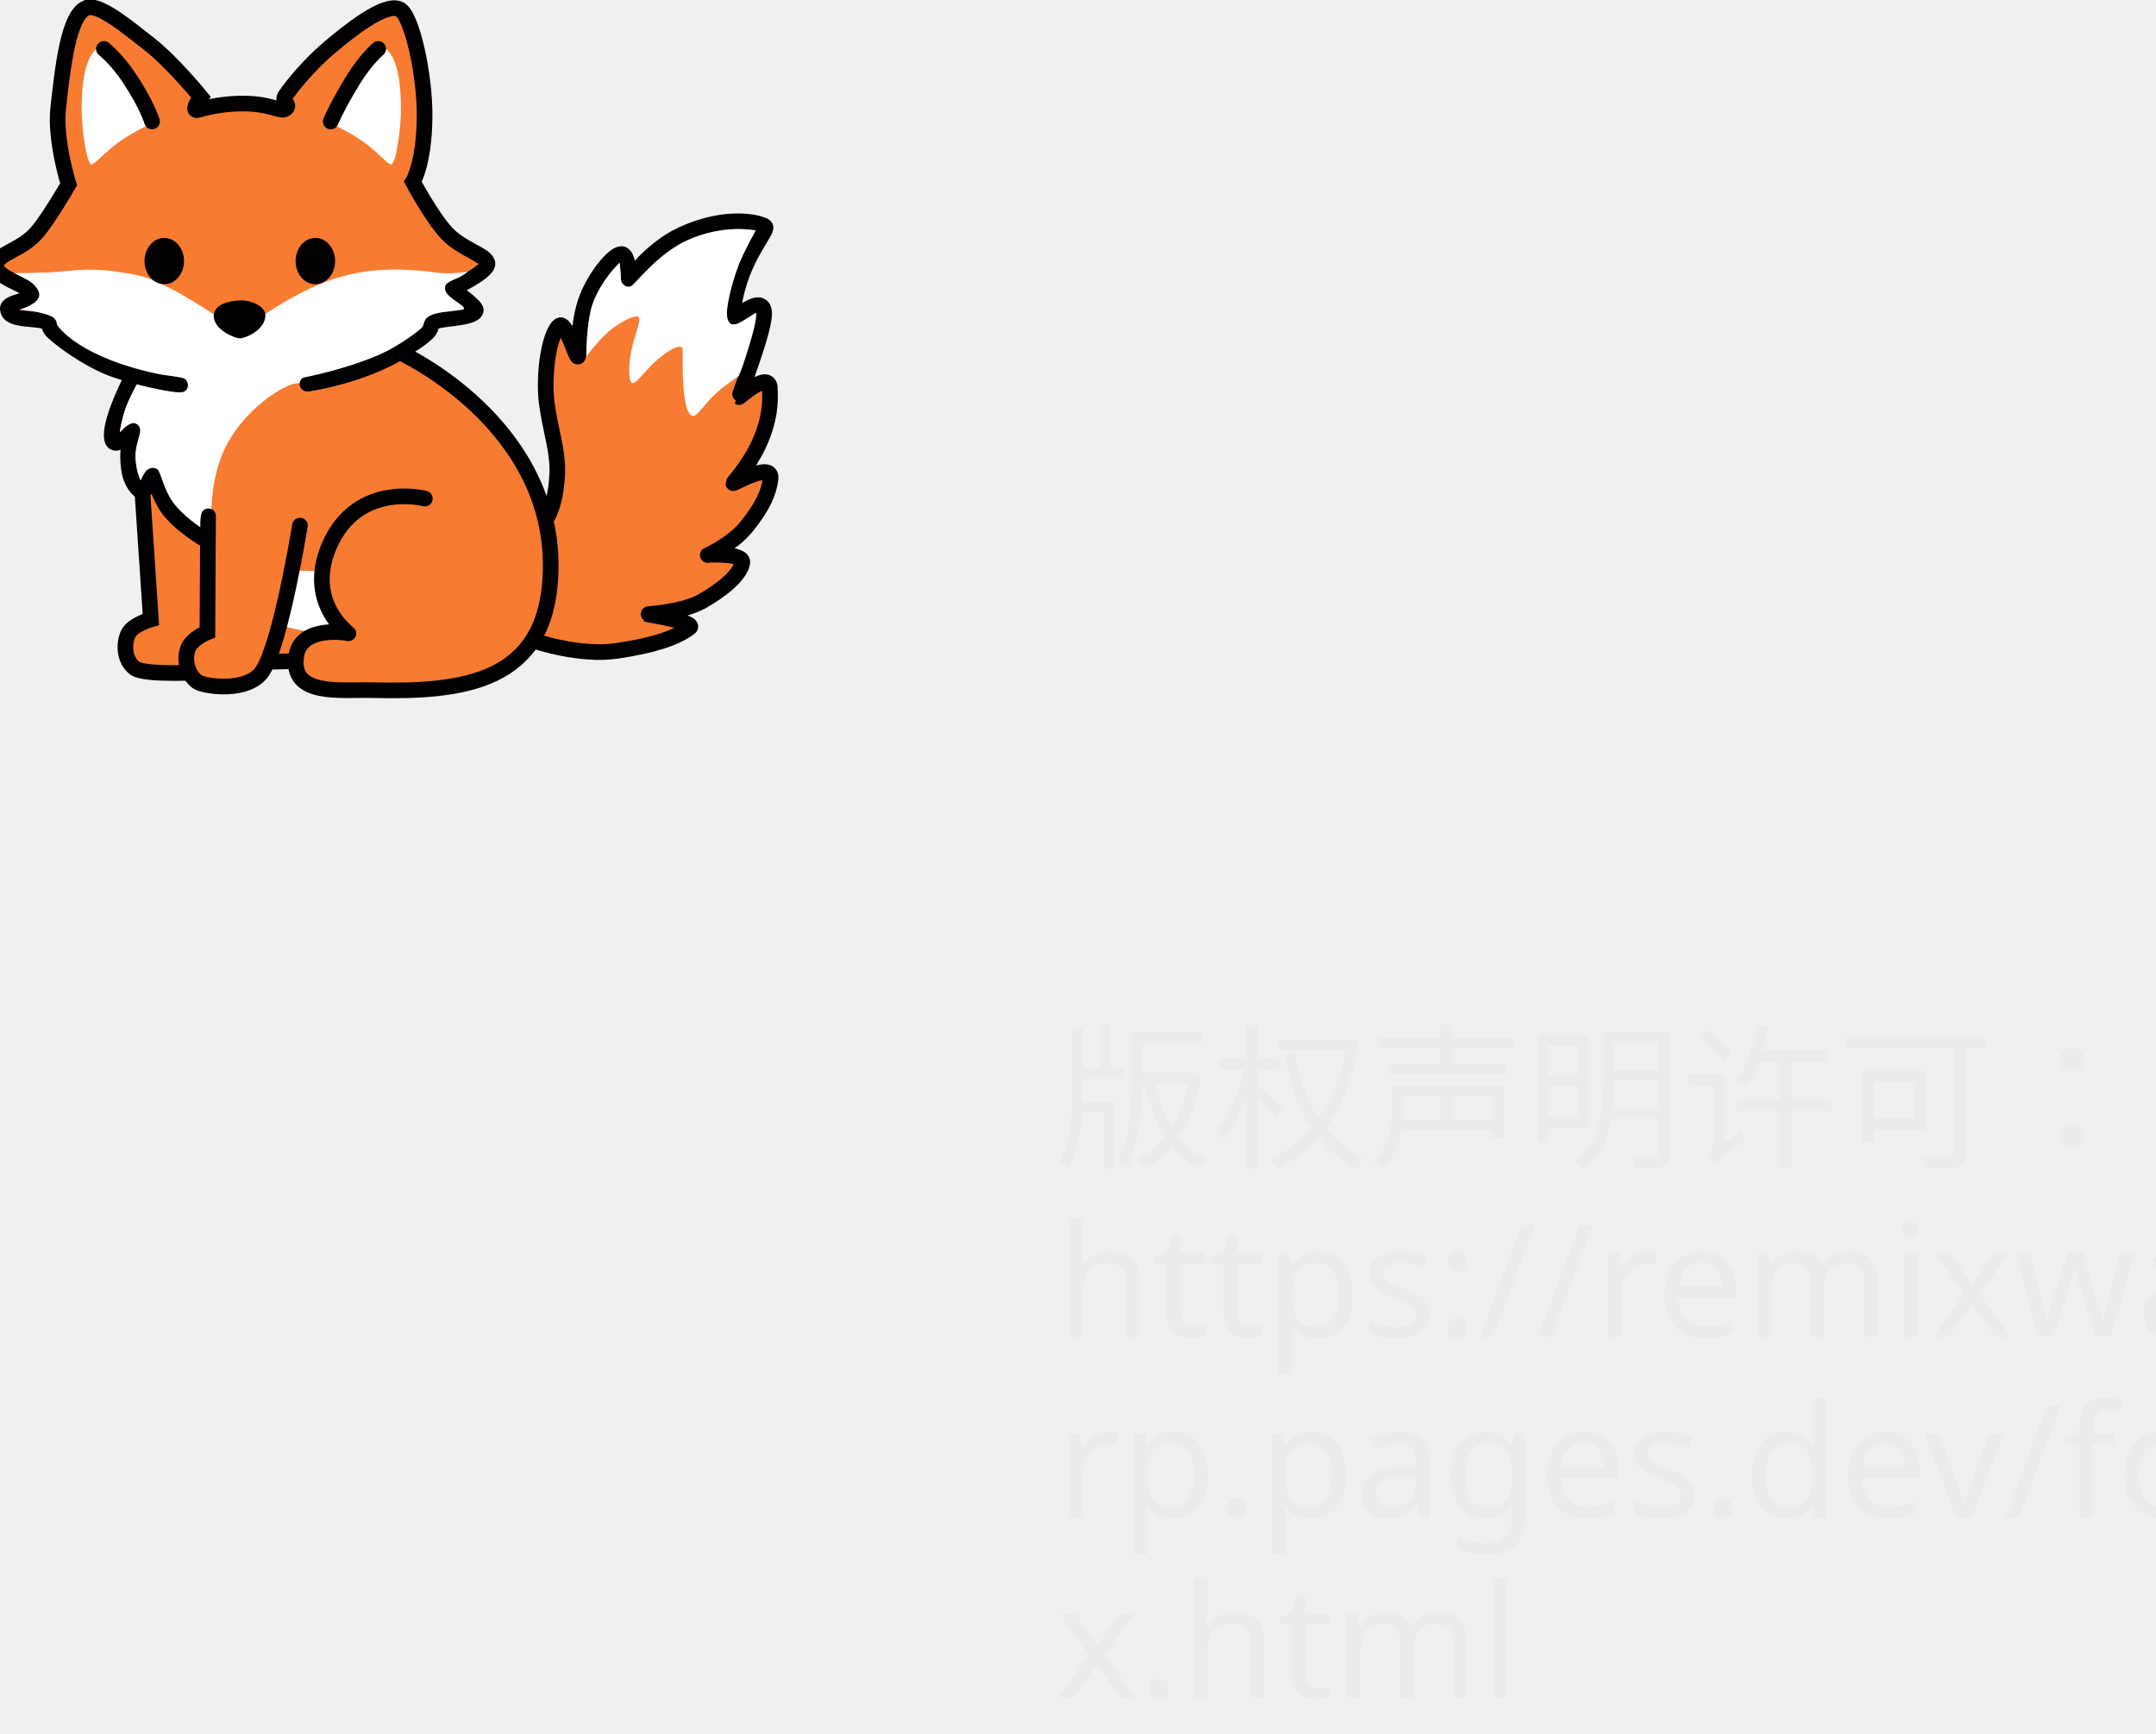
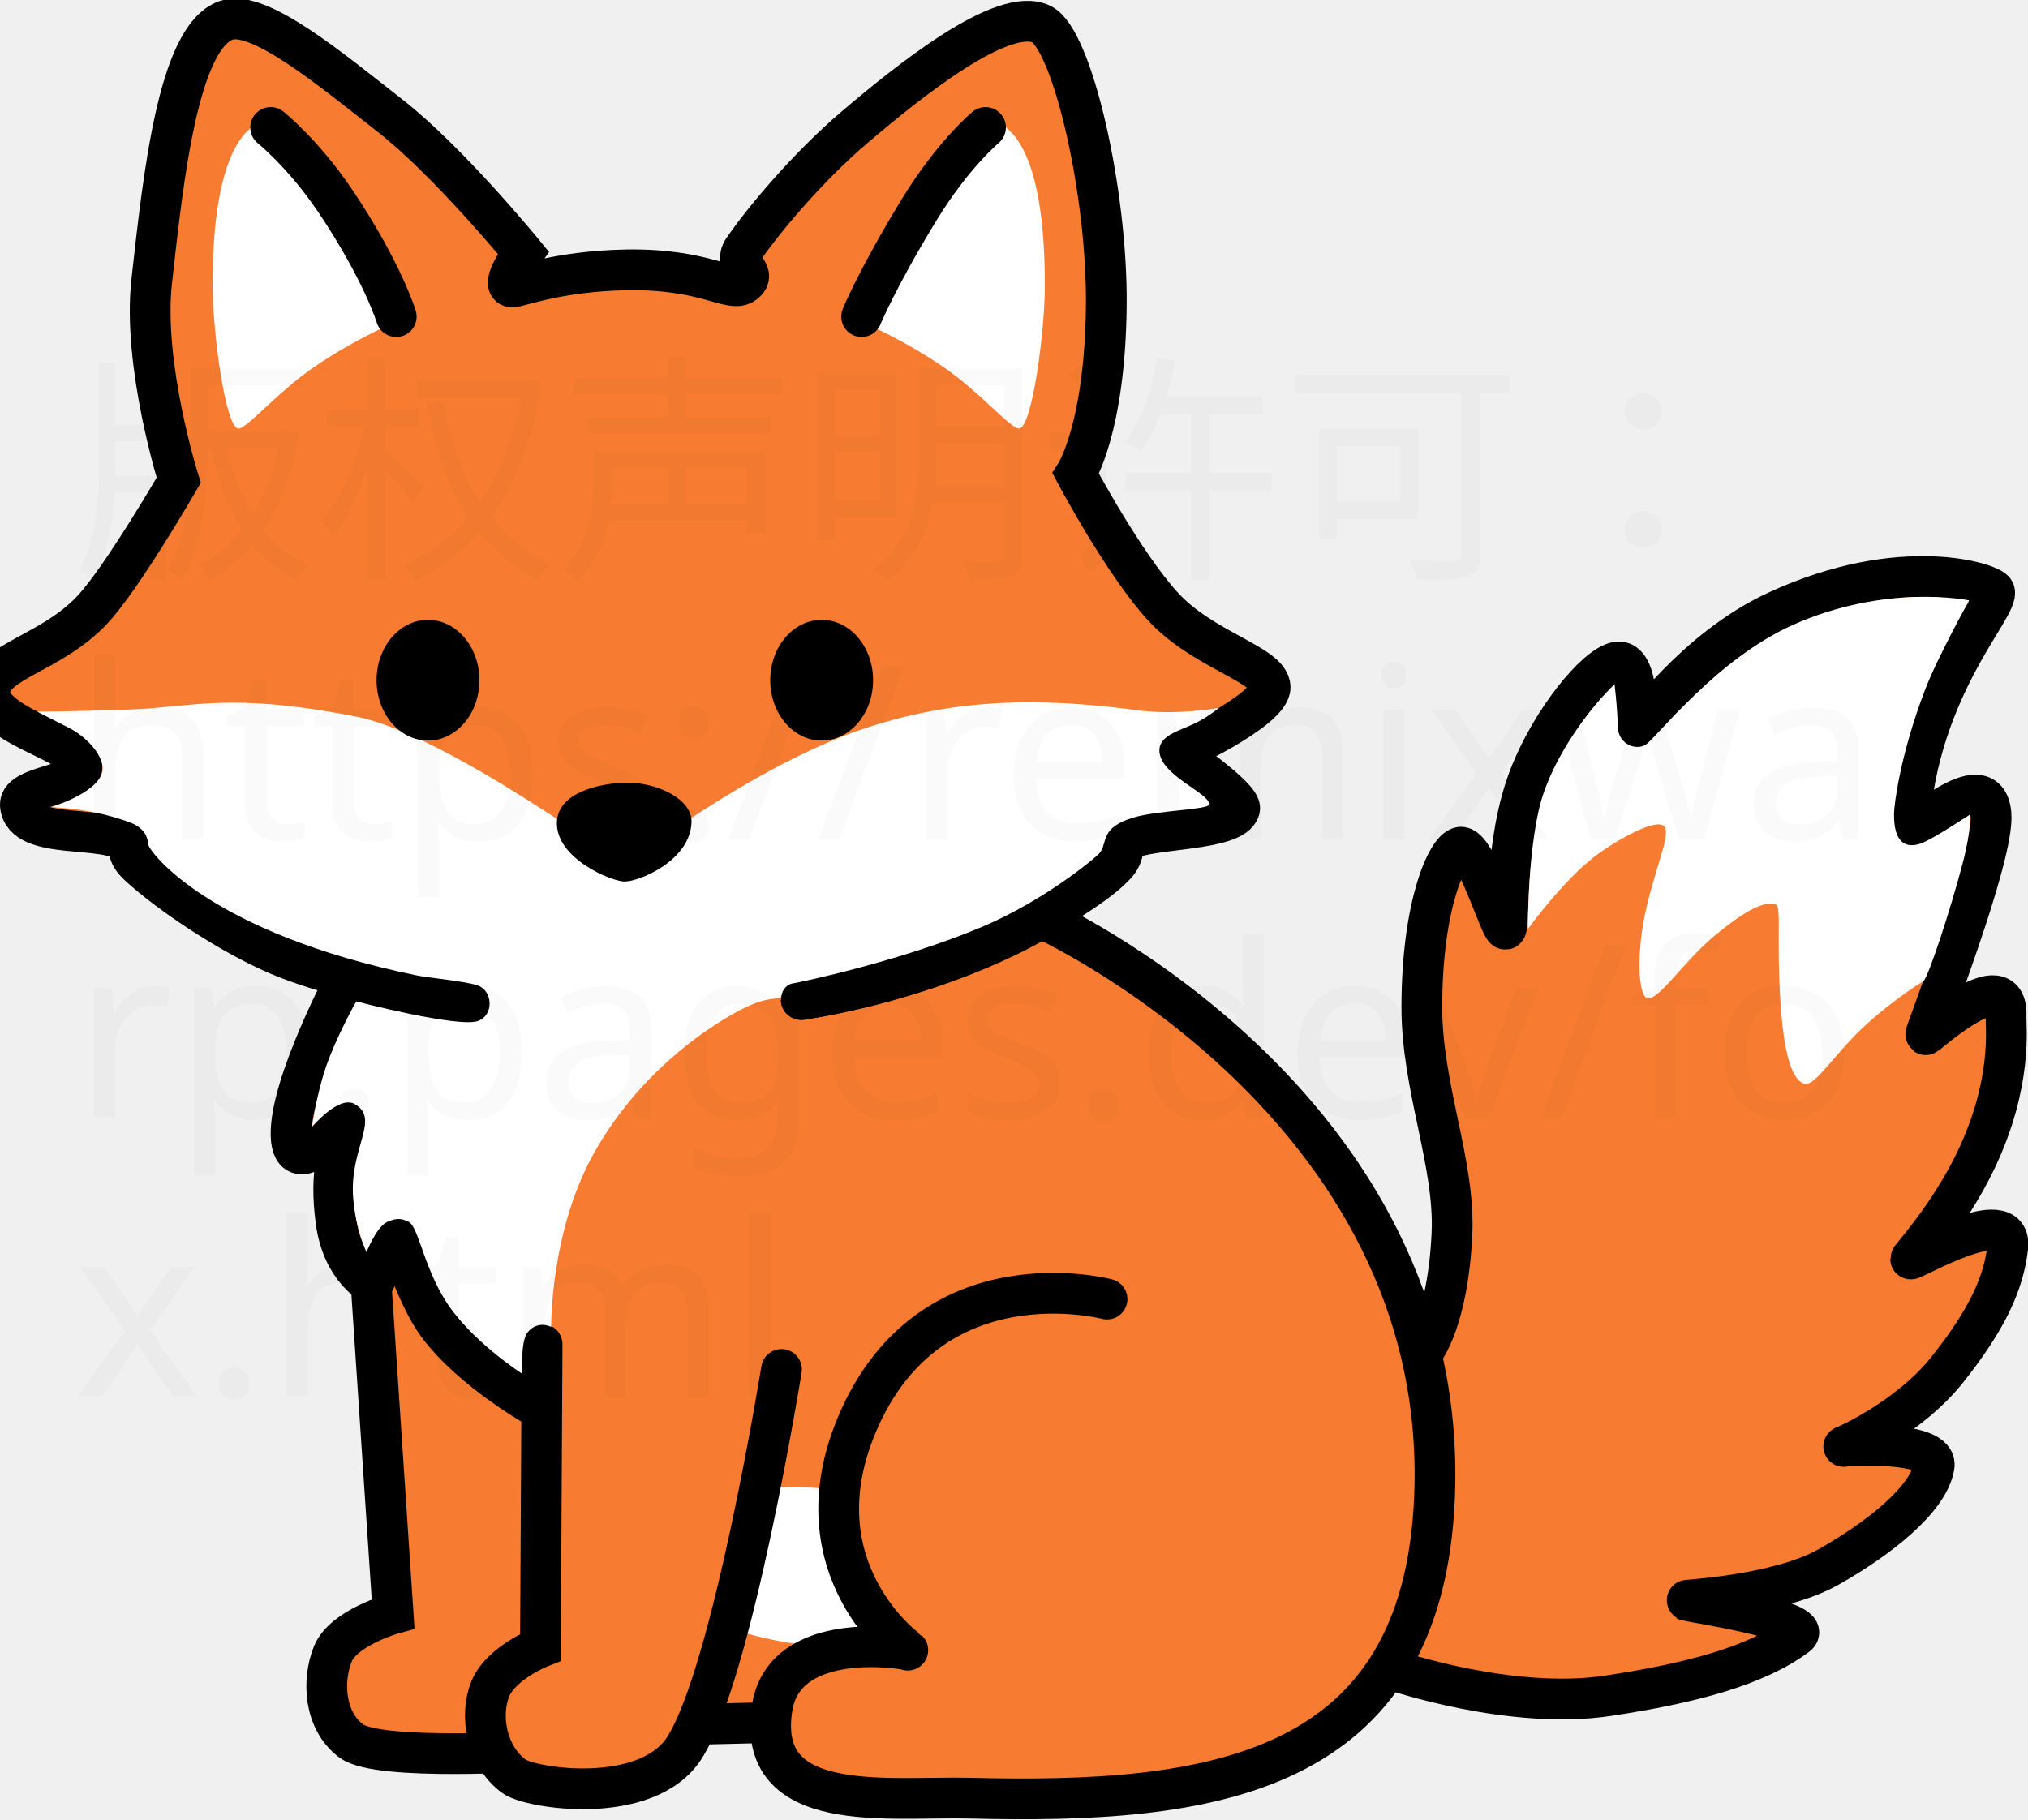
- <svg xmlns="http://www.w3.org/2000/svg" version="1.1" width="275.804" height="221.771" viewBox="0,0,275.804,221.771">
+ <svg xmlns="http://www.w3.org/2000/svg" version="1.1" width="99.567" height="89.336" viewBox="0,0,99.567,89.336">
  <g transform="translate(-190.9579,-135.3672)">
    <g stroke-miterlimit="10">
      <g>
        <path d="M260.846,201.709c0,0 1.198,-1.472 1.397,-5.753c0.161,-3.472 -1.49,-7.203 -1.479,-11.178c0.013,-5.044 1.264,-7.702 1.89,-7.808c0.759,-0.129 1.969,4.073 2.219,4.027c0.244,-0.044 -0.15,-4.202 1.233,-7.644c1.057,-2.631 3.164,-5.247 4.217,-5.472c1.172,-0.25 0.971,3.21 1.043,3.252c0.106,0.063 2.747,-3.867 6.822,-5.753c6.133,-2.839 10.523,-1.358 10.685,-0.986c0.314,0.723 -3.752,4.655 -4.192,11.589c-0.038,0.606 3.784,-3.275 4.027,-0.658c0.19,2.047 -3.264,10.81 -3.205,10.849c0.045,0.03 4.065,-3.635 3.945,-0.904c-0.022,0.499 0.34,3.257 -1.479,7.069c-1.303,2.729 -3.207,4.779 -3.205,4.849c0.002,0.122 5.027,-2.821 4.767,-0.575c-0.207,1.794 -1.022,3.555 -2.959,6c-1.937,2.445 -5.177,3.837 -5.096,3.781c0.074,-0.051 4.663,-0.315 4.438,0.986c-0.279,1.611 -2.693,3.529 -5.178,4.932c-2.485,1.403 -7.032,1.617 -6.986,1.644c0.077,0.045 6.385,1.008 5.425,1.726c-1.975,1.477 -5.151,2.336 -9.288,2.959c-4.723,0.712 -10.438,-1.233 -10.438,-1.233" fill="#f77b31" stroke="#000000" stroke-width="2" stroke-linecap="round" />
        <path d="M265.971,180.984c0,0 -0.017,-4.493 0.798,-6.752c1.106,-3.066 3.456,-5.264 3.456,-5.264c0,0 0.143,1.141 0.16,2.074c0.017,0.913 0.966,1.218 1.424,0.855c0.574,-0.455 3.527,-4.204 7.135,-5.827c4.617,-2.077 8.691,-1.221 8.691,-1.221c0,0 -1.559,2.806 -2.162,4.384c-1.221,3.193 -1.521,5.637 -1.526,6.096c-0.015,1.439 0.584,1.717 1.326,1.455c0.565,-0.199 2.384,-1.406 2.384,-1.406c0,0 0.115,0.631 -0.331,2.346c-0.598,2.295 -1.716,5.697 -1.941,5.828c-0.429,0.251 -1.94,1.267 -3.163,2.464c-1.201,1.175 -2.13,2.616 -2.626,2.586c-1.035,-0.213 -1.25,-3.422 -1.302,-5.915c-0.032,-1.517 0.064,-2.802 -0.124,-2.887c-0.527,-0.239 -1.511,0.245 -3.083,1.559c-1.512,1.264 -2.728,3.2 -3.272,3.015c-0.414,-0.141 -0.558,-2.226 0.007,-4.57c0.573,-2.375 1.361,-3.875 0.639,-3.951c-0.722,-0.076 -2.467,1.012 -3.133,1.512c-1.629,1.224 -3.356,3.619 -3.356,3.619z" fill="#ffffff" stroke="none" stroke-width="0" stroke-linecap="butt" />
      </g>
      <g>
        <path d="M220.778,218.468c-1.676,-1.52 -7.281,-15.954 -2.818,-20.31c3.354,-3.274 17.277,-3.297 20.736,0.638c3.104,3.531 -3.63,18.352 -5.104,19.566c-3.696,3.046 -11.282,1.495 -12.814,0.106z" fill="#f77b31" stroke="none" stroke-width="0" stroke-linecap="butt" />
        <path d="M225.051,211.47c0.467,-2.081 1.243,-3.291 5.799,-3.049c4.444,0.236 5.871,3.524 5.405,5.605c-0.467,2.081 -2.518,2.748 -7.006,1.932c-4.489,-0.817 -4.665,-2.406 -4.198,-4.487z" fill="#ffffff" stroke="none" stroke-width="0" stroke-linecap="butt" />
        <path d="M217.551,201.651l0.004,3.13c0,0 -3.427,-2.458 -4.698,-3.938c-1.615,-1.949 -2.269,-4.779 -2.355,-4.764c-0.147,0.025 -1.206,2.396 -1.206,2.396c0,0 -1.518,-0.735 -1.84,-3.128c-0.322,-2.393 0.096,-3.492 0.552,-4.968c0.063,-0.205 -2.696,3.24 -2.76,0.736c-0.064,-2.504 2.735,-7.756 2.735,-7.756c0,0 2.235,0.774 5.994,1.282c0.459,0.062 20.845,-2.243 20.845,-2.243c0,0 -5.022,2.142 -4.497,2.053c7.514,-1.264 11.755,-4.002 11.755,-4.002c0,0 20.064,9.052 19.31,28.373c-0.541,13.85 -11.092,15.137 -22.797,14.845c-4.05,-0.101 -10.587,0.884 -9.723,-4.453c0.629,-3.889 6.593,-2.886 6.657,-2.816c0.062,0.069 -5.535,-3.931 -2.481,-11.119c3.577,-8.418 12.263,-6.12 12.263,-6.12" fill="#f77b31" stroke="#000000" stroke-width="2" stroke-linecap="round" />
        <path d="M217.431,221.345c0,0 -7.886,0.521 -9.228,-0.486c-1.343,-1.007 -1.429,-2.979 -0.904,-4.274c0.525,-1.295 2.959,-1.973 2.959,-1.973l-1.069,-16.027c0,0 1.221,-2.509 1.287,-2.51c0.051,-0.001 0.911,2.912 1.967,4.336c1.727,2.328 5.051,4.157 5.051,4.157" fill="#f77b31" stroke="#000000" stroke-width="2" stroke-linecap="round" />
        <path d="M229.326,202.613c0,0 -2.389,14.864 -4.762,18.578c-1.844,2.885 -7.57,2.008 -8.388,1.394c-1.343,-1.007 -1.676,-2.979 -1.151,-4.274c0.525,-1.295 2.466,-2.055 2.466,-2.055l0.082,-14.877" fill="#f77b31" stroke="#000000" stroke-width="2" stroke-linecap="round" />
      </g>
      <path d="M225.256,220.038l3.452,-0.082" fill="none" stroke="#000000" stroke-width="2" stroke-linecap="round" />
      <g>
        <path d="M214.033,184.632c0,0 -6.067,-0.915 -9.541,-2.432c-2.375,-1.037 -5.284,-3.004 -6.721,-4.333c-0.665,-0.615 -0.387,-0.906 -0.575,-1.092c-0.966,-0.958 -5.101,-0.093 -5.238,-1.871c-0.079,-1.033 3.417,-0.979 2.993,-2.058c-0.424,-1.079 -4.604,-1.9 -4.49,-3.554c0.088,-1.461 2.997,-1.829 5.014,-3.964c1.468,-1.553 4.257,-6.376 4.257,-6.376c0,0 -1.787,-5.663 -1.325,-9.786c0.565,-5.03 1.282,-11.957 3.652,-12.8c1.589,-0.565 5.138,2.404 8.044,4.677c2.906,2.272 6.548,6.735 6.548,6.735c0,0 -1.185,1.607 -0.561,1.684c0.245,0.03 2.223,-0.784 5.615,-0.843c3.957,-0.07 5.136,1.17 5.796,0.656c0.709,-0.551 -0.59,-0.867 -0.054,-1.652c0.955,-1.398 3.137,-4.025 5.479,-6.018c2.649,-2.255 7.28,-5.976 9.167,-5.051c1.504,0.737 3.239,8.216 3.18,13.843c-0.063,6.009 -1.497,8.231 -1.497,8.231c0,0 2.349,4.431 4.303,6.548c1.953,2.116 5.207,2.828 5.238,3.929c0.032,1.104 -4.636,3.349 -4.677,3.18c-0.01,-0.043 3.318,2.235 3.18,2.806c-0.263,1.087 -4.464,0.931 -5.425,1.497c-0.437,0.257 -0.132,0.661 -0.658,1.236c-0.698,0.763 -2.247,1.827 -4.954,3.254c-5.052,2.662 -10.476,3.367 -10.476,3.367" fill="#f77b31" stroke="#000000" stroke-width="2" stroke-linecap="round" />
        <path d="M198.228,176.805c-0.022,-0.386 -0.218,-0.775 -0.823,-1.026c-0.249,-0.103 -1.111,-0.394 -1.965,-0.552c-0.987,-0.183 -1.961,-0.227 -1.961,-0.227c0,0 2.513,-0.768 2.519,-1.891c0.003,-0.715 -0.839,-1.595 -1.695,-2.023c-0.988,-0.494 -1.509,-0.773 -1.509,-0.773c0,0 1.732,-0.003 4.559,-0.105c3.118,-0.114 4.859,-0.875 11.138,0.358c4.332,0.851 13.109,7.289 13.109,7.289c0,0 6.368,-4.94 11.891,-6.748c3.515,-1.151 7.416,-1.662 13.253,-0.869c2.007,0.273 4.058,-0.109 4.058,-0.109c0,0 -0.557,0.469 -1.226,0.782c-0.742,0.348 -1.683,0.575 -1.697,1.29c-0.025,1.238 2.559,2.144 2.432,2.681c-0.058,0.245 -2.586,0.285 -3.724,0.636c-1.595,0.492 -1.249,1.156 -1.618,1.709c-0.121,0.181 -2.657,2.324 -5.778,3.646c-4.021,1.703 -8.977,2.729 -9.272,2.779c-0.249,0.018 -0.549,0.237 -0.614,0.665c-0.142,0.165 -0.645,-0.066 -1.985,0.637c-1.954,1.025 -5.078,3.278 -7.178,6.996c-2.181,3.863 -2.123,8.577 -2.123,8.577c0,0 -0.657,-0.362 -1.169,0.277c-0.326,0.407 -0.266,2.013 -0.266,2.013c0,0 -2.148,-1.371 -3.464,-3.151c-1.327,-1.796 -1.593,-4.08 -2.107,-4.304c-0.251,-0.11 -0.487,-0.245 -1.047,0.011c-0.531,0.242 -1.016,1.481 -1.016,1.481c0,0 -0.534,-1.133 -0.653,-2.662c-0.192,-2.466 1.351,-3.869 0.08,-4.608c-0.779,-0.453 -2.094,1.113 -2.094,1.113c0,0 0.187,-1.487 0.67,-2.915c0.5,-1.48 1.494,-3.24 1.494,-3.24c0,0 5.045,1.316 5.987,0.958c0.781,-0.296 0.714,-1.459 0.005,-1.733c-0.542,-0.21 -2.442,-0.383 -3.016,-0.501c-10.137,-2.078 -13.172,-6.073 -13.195,-6.461z" fill="#ffffff" stroke="none" stroke-width="0" stroke-linecap="butt" />
        <g fill="#000000" stroke="none" stroke-width="0" stroke-linecap="butt">
          <path d="M218.301,175.719c0.062,-1.425 2.071,-1.908 3.462,-1.919c1.39,-0.011 3.191,0.772 3.146,1.954c-0.07,1.878 -2.562,2.901 -3.287,2.901c-0.619,0 -3.4,-1.125 -3.322,-2.936z" />
          <path d="M214.496,168.769c0,1.637 -1.131,2.964 -2.525,2.964c-1.395,0 -2.525,-1.327 -2.525,-2.964c0,-1.637 1.131,-2.964 2.525,-2.964c1.395,0 2.525,1.327 2.525,2.964z" />
          <path d="M233.824,168.769c0,1.637 -1.131,2.964 -2.525,2.964c-1.395,0 -2.525,-1.327 -2.525,-2.964c0,-1.637 1.131,-2.964 2.525,-2.964c1.395,0 2.525,1.327 2.525,2.964z" />
        </g>
        <g fill="#ffffff" stroke="none" stroke-width="0" stroke-linecap="butt">
          <path d="M201.399,149.495c-0.044,-8.359 2.666,-8.173 2.666,-8.173l6.454,9.786c0,0 -2.108,0.886 -4.139,2.28c-1.844,1.266 -3.366,3.106 -3.738,3.023c-0.626,-0.139 -1.231,-4.692 -1.243,-6.916z" />
          <path d="M241.011,156.411c-0.372,0.083 -1.894,-1.757 -3.738,-3.023c-2.031,-1.394 -4.139,-2.28 -4.139,-2.28l6.454,-9.786c0,0 2.709,-0.186 2.666,8.173c-0.012,2.225 -0.616,6.777 -1.243,6.916z" />
        </g>
        <path d="M204.247,141.626c0,0 1.617,1.295 3.173,3.61c2.319,3.45 2.991,5.678 2.991,5.678" fill="none" stroke="#000000" stroke-width="2" stroke-linecap="round" />
        <path d="M233.26,150.914c0,0 0.787,-1.911 2.819,-5.238c1.668,-2.732 3.264,-4.05 3.264,-4.05" fill="none" stroke="#000000" stroke-width="2" stroke-linecap="round" />
      </g>
-       <text transform="translate(326.0121,283.33) scale(0.5,0.5)" font-size="40" xml:space="preserve" fill-opacity="0.02" fill="#000000" stroke="none" stroke-width="1" stroke-linecap="butt" font-family="Sans Serif" font-weight="normal" text-anchor="start">
+       <text transform="translate(194.5718,162.9007) scale(0.29641,0.29641)" font-size="40" xml:space="preserve" fill-opacity="0.02" fill="#000000" stroke="none" stroke-width="1" stroke-linecap="butt" font-family="Sans Serif" font-weight="normal" text-anchor="start">
        <tspan x="0" dy="0">版权声明许可：</tspan>
        <tspan x="0" dy="46.15px">https://remixwa</tspan>
        <tspan x="0" dy="46.15px">rp.pages.dev/fo</tspan>
        <tspan x="0" dy="46.15px">x.html</tspan>
      </text>
    </g>
  </g>
</svg>
